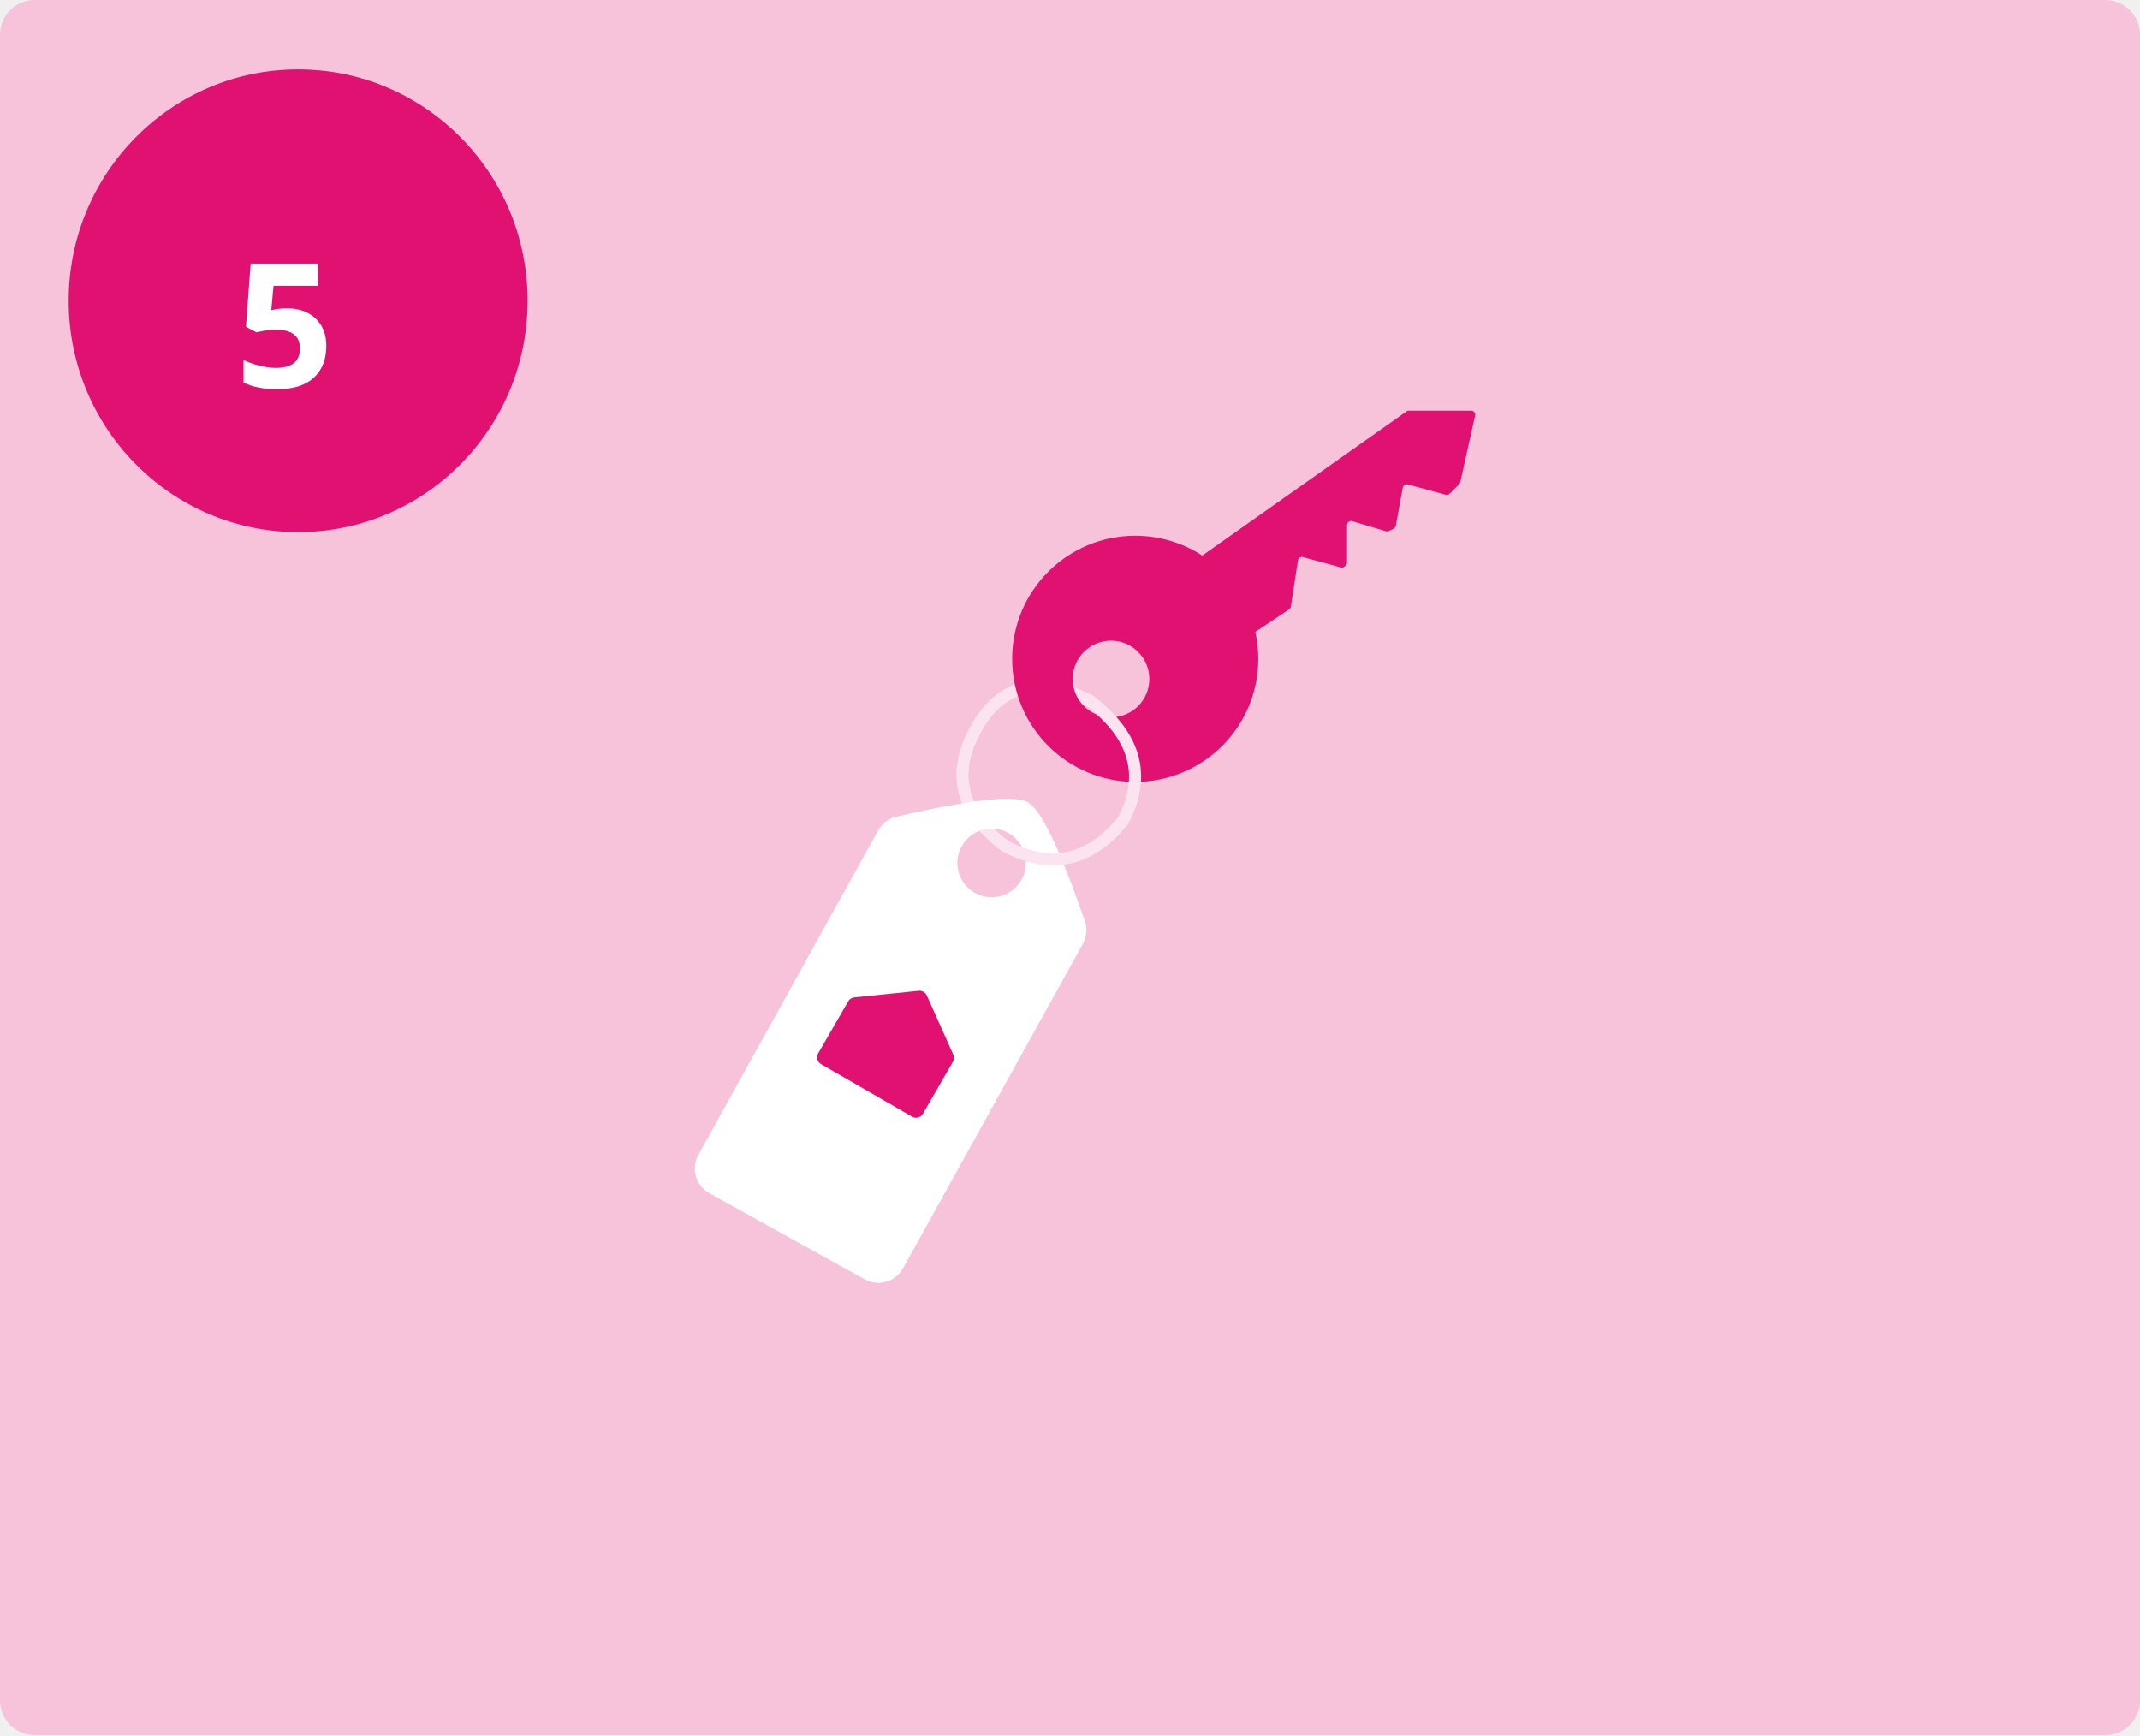
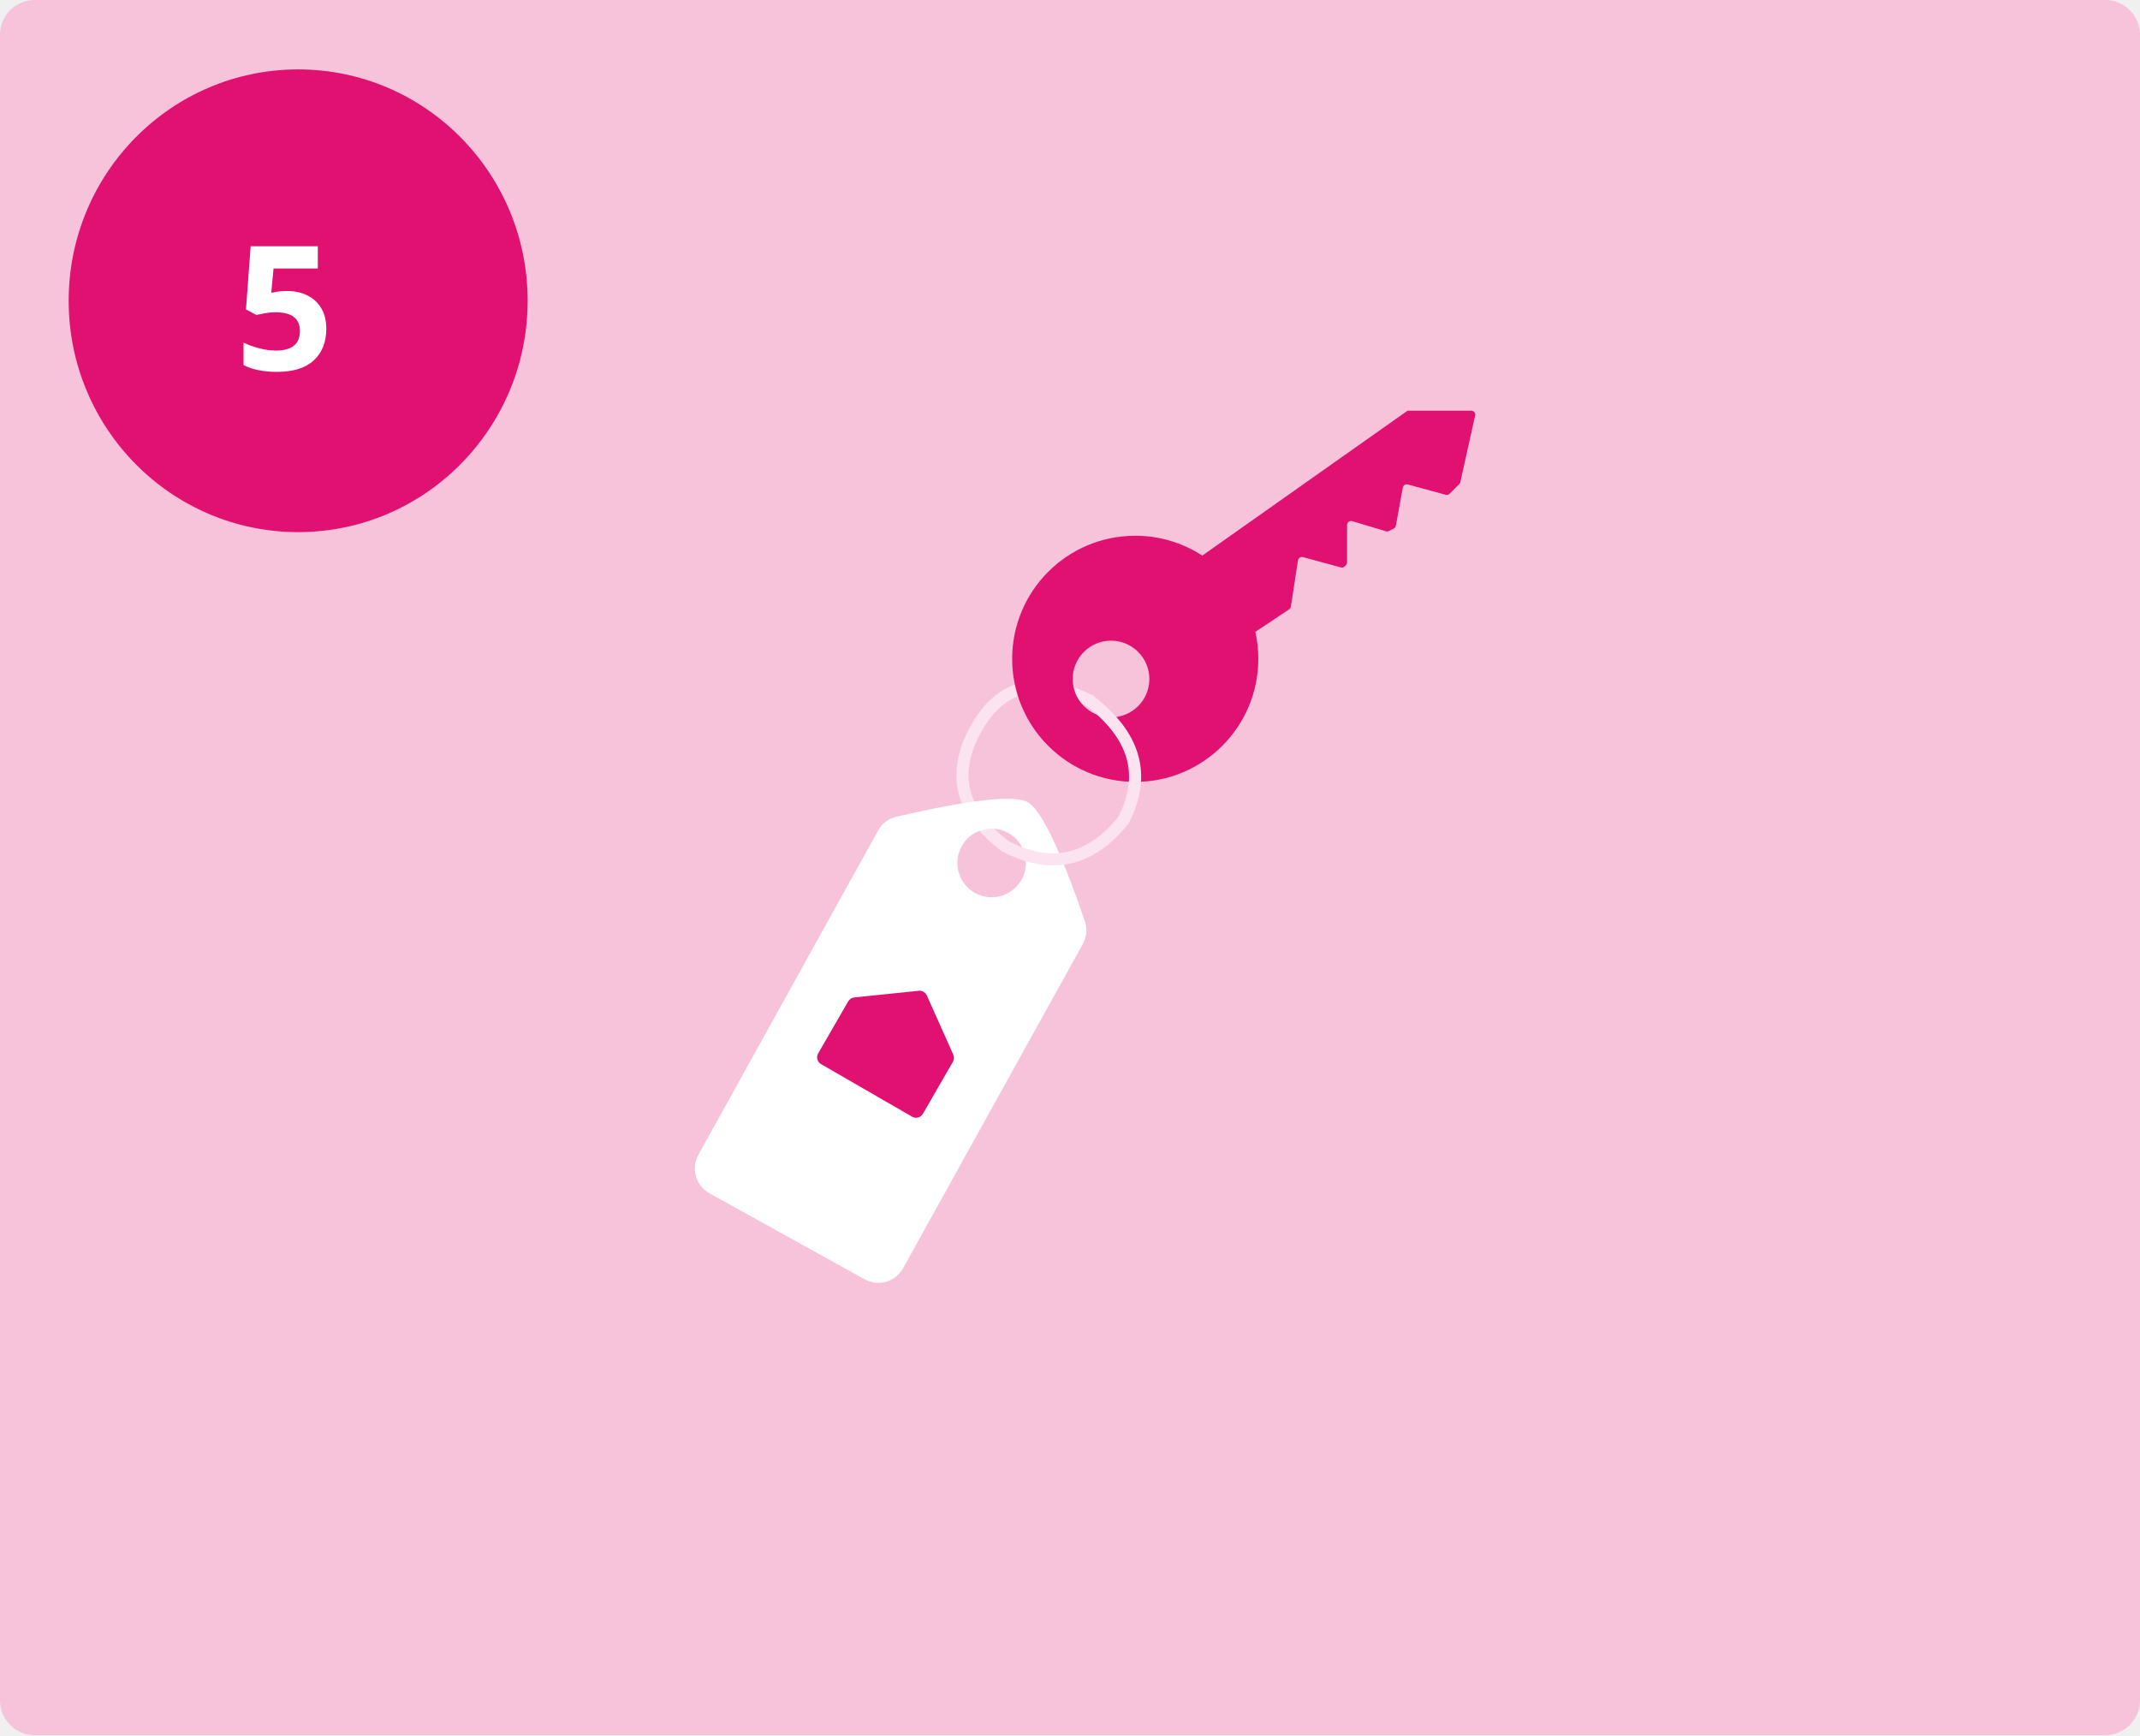
<svg xmlns="http://www.w3.org/2000/svg" width="370px" height="300px" viewBox="0 0 370 300" version="1.1">
  <g id="Boplats-landing-page" stroke="none" stroke-width="1" fill="none" fill-rule="evenodd">
    <g id="Desktop-HD" transform="translate(-535, -3677)">
      <g id="Infographic-5" transform="translate(535, 3677)">
        <rect id="Rectangle" fill="#F7C3DB" x="0" y="0" width="370" height="300" rx="6" />
        <g id="Number-5" transform="translate(11.87131, 12)">
          <ellipse id="Oval" fill="#E01171" cx="39.678" cy="40" rx="39.678" ry="40" />
          <text id="5" font-family="Verdana-Bold, Verdana" font-size="30" font-weight="bold" line-spacing="30" fill="#FFFFFF">
-             <tspan x="28.767" y="55">5</tspan>
+             <tspan x="28.767" y="52">5</tspan>
          </text>
        </g>
        <g id="Group-15" transform="translate(115, 71)">
          <path d="M67.278,44.723 C57.393,45.106 52.451,49.716 52.451,58.553 C52.451,67.391 57.181,72.471 66.641,73.793" id="Path-18" stroke="#FBE4EF" stroke-width="2.093" stroke-linecap="round" transform="translate(59.86444, 59.258) rotate(29) translate(-59.86444, -59.258) " />
          <path d="M139.363,-2.84217094e-14 C139.748,-2.9713736e-14 140.06,0.312 140.06,0.698 C140.06,0.749 140.055,0.799 140.044,0.849 L137.486,12.36 C137.457,12.489 137.392,12.608 137.298,12.702 L135.635,14.365 C135.458,14.542 135.2,14.611 134.958,14.545 L128.408,12.758 C128.037,12.657 127.653,12.876 127.552,13.248 C127.546,13.267 127.542,13.287 127.538,13.307 L126.341,19.889 C126.302,20.105 126.163,20.29 125.967,20.389 L125.131,20.806 C124.972,20.886 124.789,20.902 124.619,20.851 L118.805,19.107 C118.436,18.996 118.047,19.205 117.936,19.574 C117.917,19.639 117.907,19.707 117.907,19.775 L117.907,26.223 C117.907,26.408 117.833,26.585 117.703,26.716 L117.496,26.923 C117.319,27.1 117.06,27.169 116.819,27.103 L110.289,25.322 C109.917,25.221 109.534,25.44 109.432,25.812 C109.426,25.837 109.42,25.863 109.416,25.889 L108.186,33.882 C108.156,34.076 108.047,34.248 107.884,34.357 L102.047,38.249 C102.382,39.748 102.558,41.307 102.558,42.907 C102.558,54.659 93.031,64.186 81.279,64.186 C69.527,64.186 60,54.659 60,42.907 C60,31.155 69.527,21.628 81.279,21.628 C85.555,21.628 89.536,22.889 92.871,25.059 L128.372,-2.84217094e-14 L139.363,-2.84217094e-14 Z M77.093,39.767 C73.433,39.767 70.465,42.735 70.465,46.395 C70.465,50.056 73.433,53.023 77.093,53.023 C80.754,53.023 83.721,50.056 83.721,46.395 C83.721,42.735 80.754,39.767 77.093,39.767 Z" id="Combined-Shape" fill="#E01171" />
          <g id="Group-13" transform="translate(42, 105) rotate(8) translate(-42, -105) translate(7, 57)">
            <path d="M72.93,28 C75.627,28 77.814,30.187 77.814,32.884 L77.814,63.581 C77.814,66.279 75.627,68.465 72.93,68.465 L8.815,68.465 C7.431,68.465 6.112,67.878 5.186,66.849 C-3.605,57.086 -8,50.88 -8,48.233 C-8,45.585 -3.605,39.38 5.186,29.616 C6.112,28.587 7.431,28 8.815,28 L72.93,28 Z M4.209,42.651 C0.934,42.651 -1.721,45.306 -1.721,48.581 C-1.721,51.857 0.934,54.512 4.209,54.512 C7.484,54.512 10.14,51.857 10.14,48.581 C10.14,45.306 7.484,42.651 4.209,42.651 Z" id="Combined-Shape" fill="#FFFFFF" transform="translate(34.90698, 48.23256) rotate(111) translate(-34.90698, -48.23256) " />
            <path d="M32.842,43.058 L23.746,49.642 C23.511,49.812 23.372,50.084 23.372,50.375 L23.372,60.77 C23.372,61.269 23.777,61.674 24.277,61.674 L42.467,61.674 C42.967,61.674 43.372,61.269 43.372,60.77 L43.372,50.375 C43.372,50.084 43.233,49.812 42.998,49.642 L33.903,43.058 C33.586,42.829 33.158,42.829 32.842,43.058 Z" id="Path-2" stroke="#E01171" stroke-width="0.905" fill="#E01171" stroke-linejoin="round" transform="translate(33.37209, 52.17442) rotate(22) translate(-33.37209, -52.17442) " />
          </g>
          <path d="M80.155,52.336 C70.204,52.58 64.579,57.017 63.282,65.648 C63.733,74.8 68.387,80.006 77.245,81.267" id="Path-18" stroke="#FBE4EF" stroke-width="2.093" stroke-linecap="round" transform="translate(71.71814, 66.80128) scale(-1, 1) rotate(-36) translate(-71.71814, -66.80128) " />
        </g>
      </g>
    </g>
  </g>
</svg>
